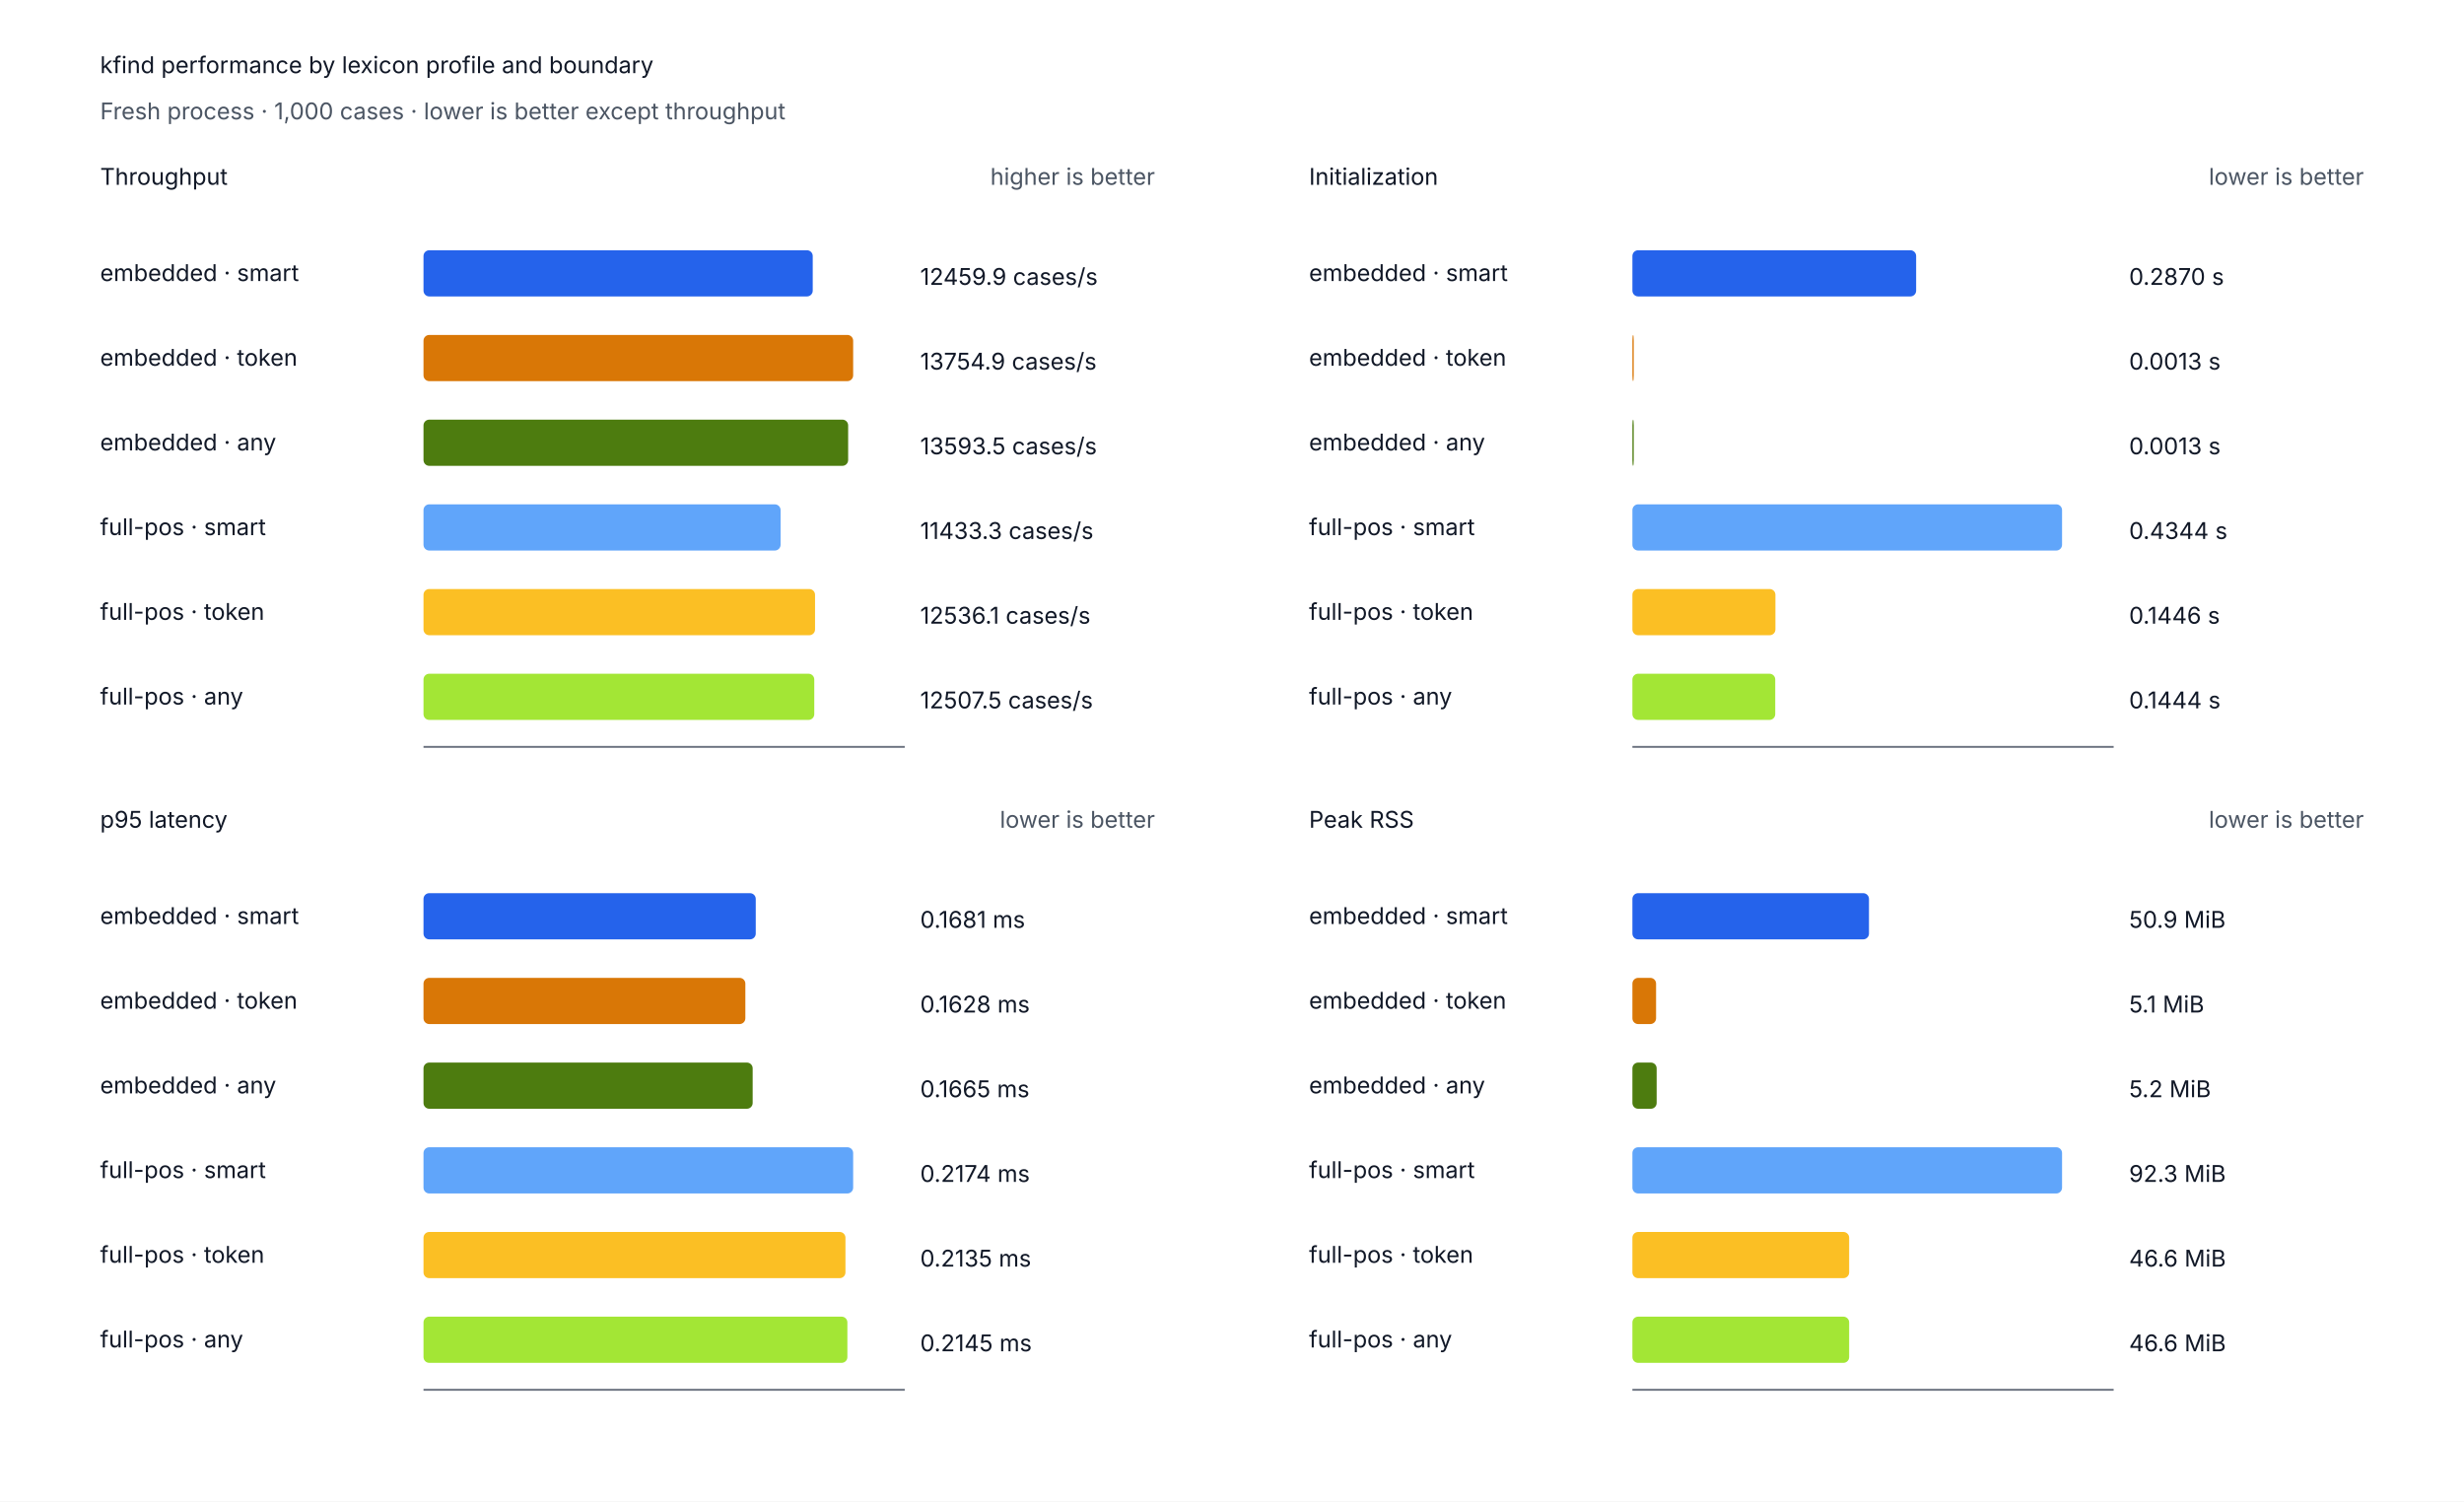
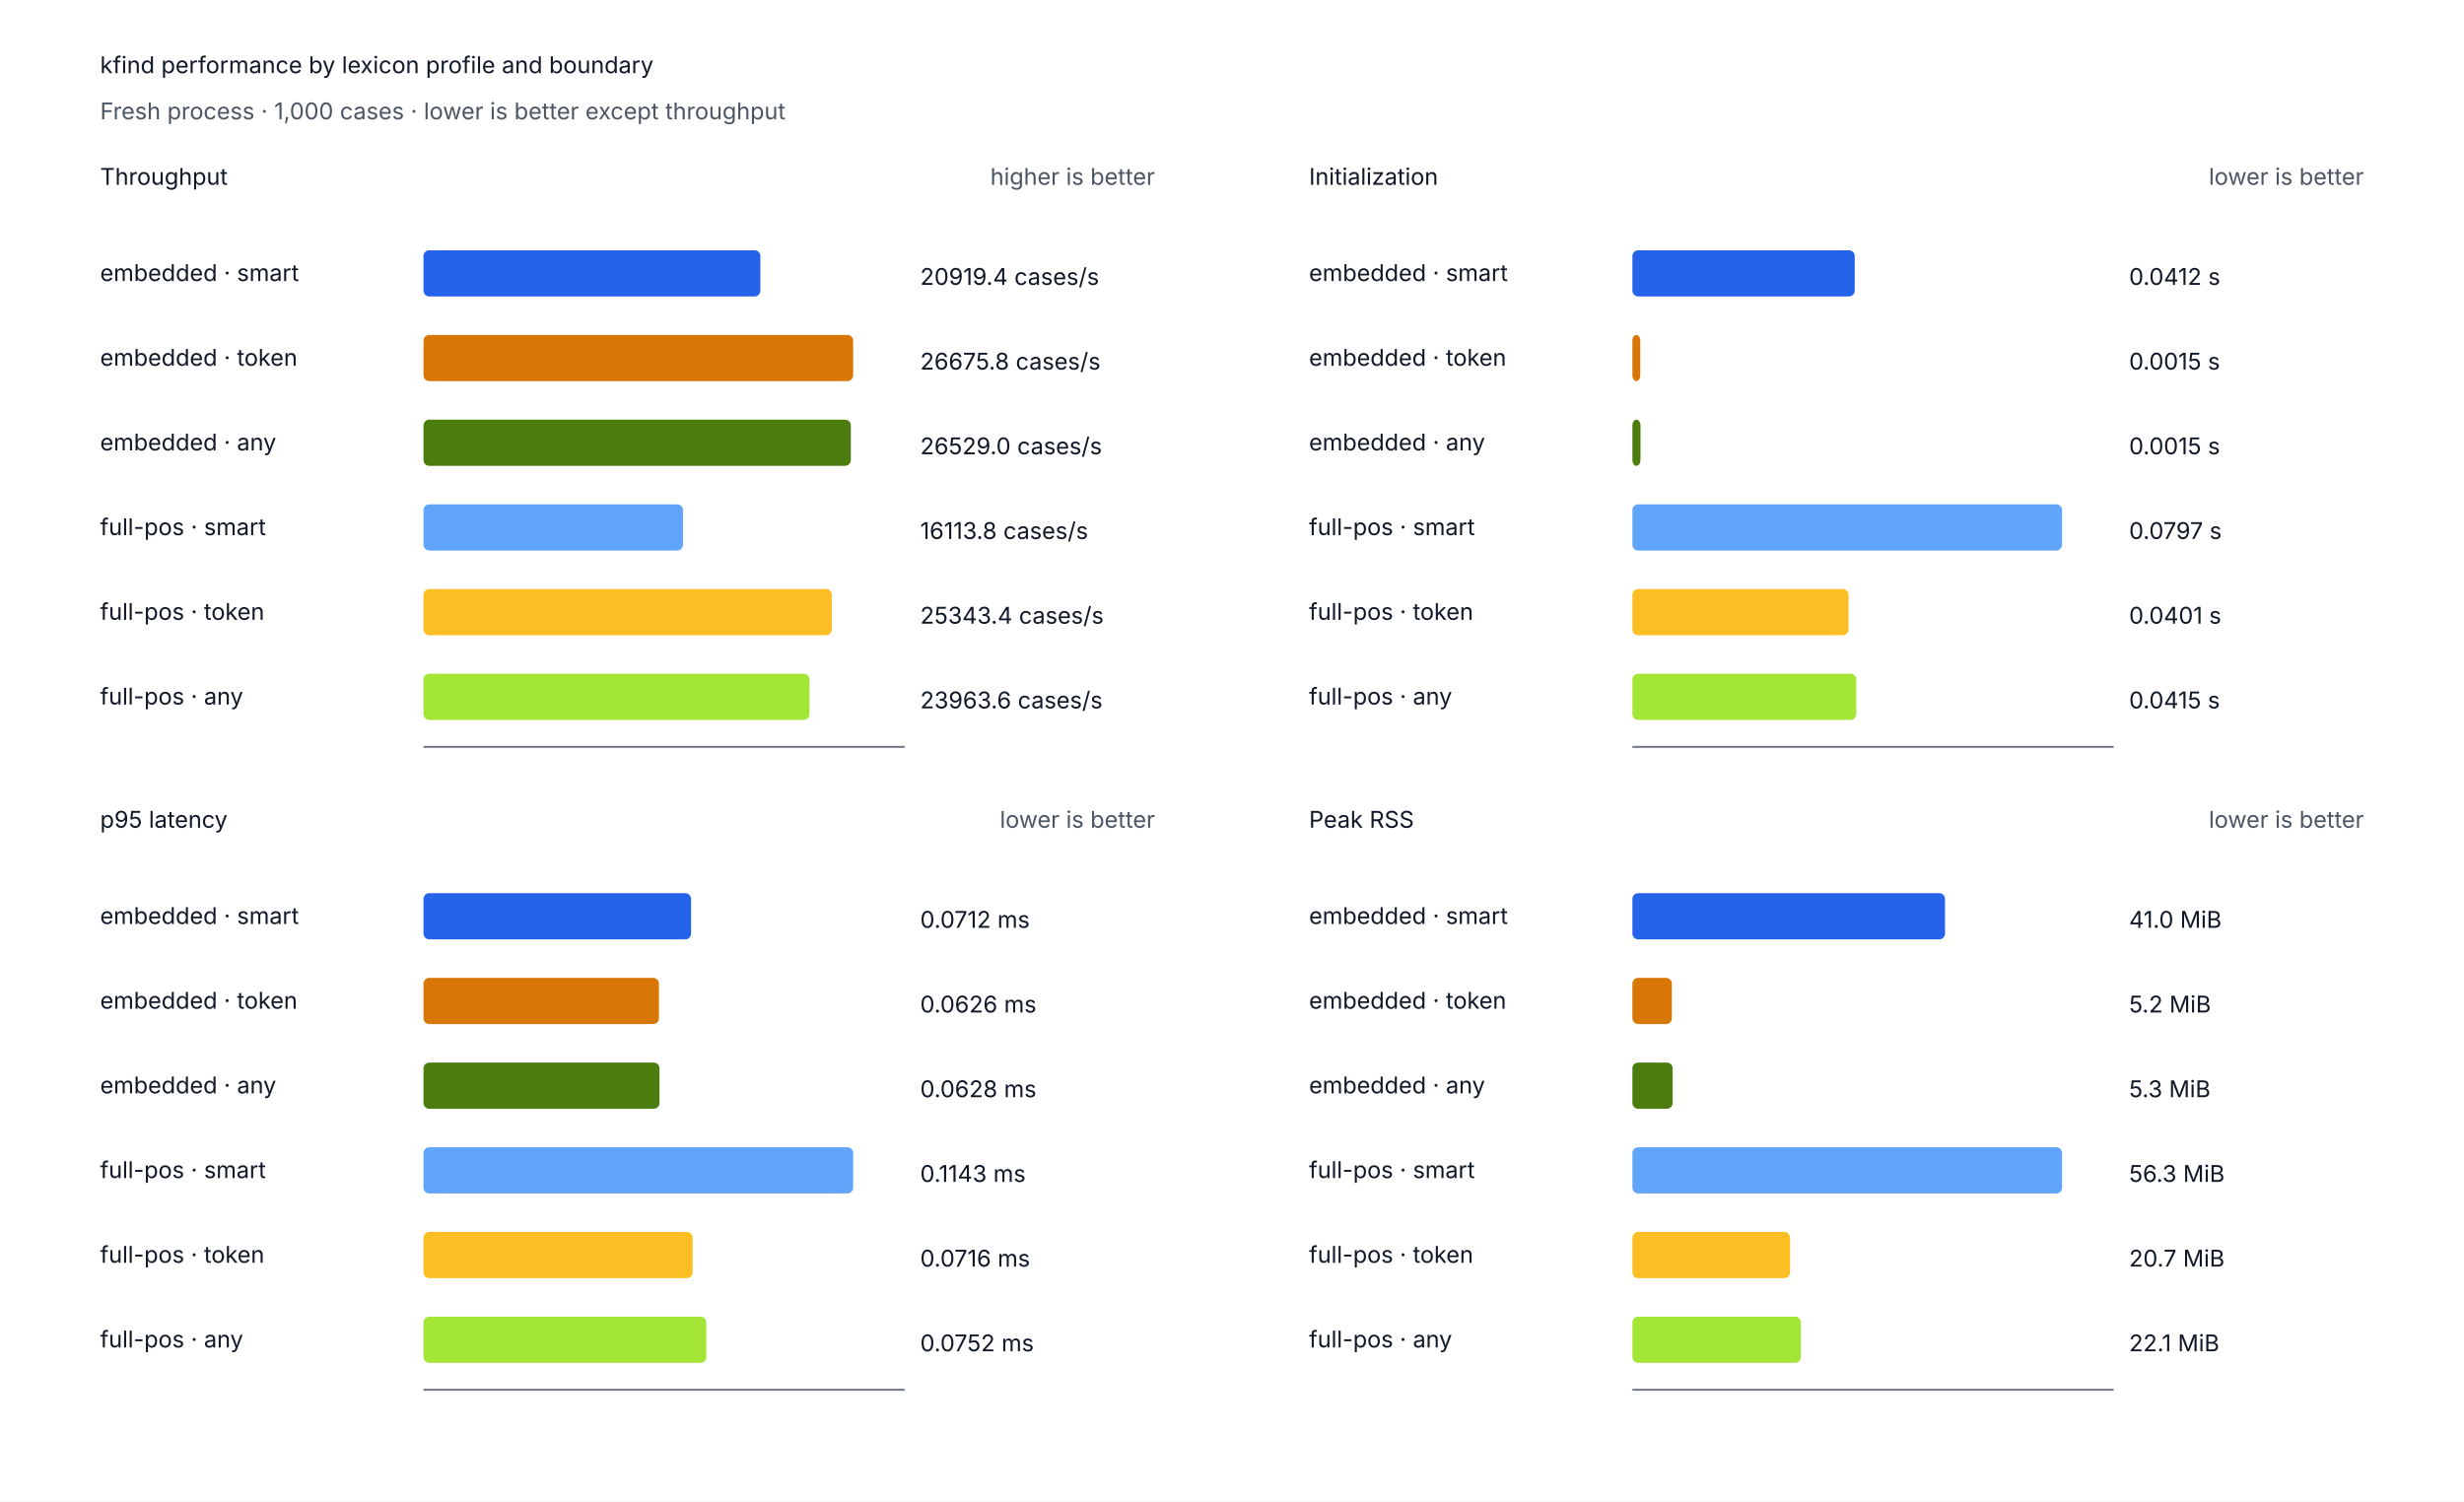
<svg xmlns="http://www.w3.org/2000/svg" width="1280" height="780" viewBox="0 0 1280 780" role="img" aria-labelledby="title desc">
  <style>
  .background { fill: #ffffff; }
  text { fill: #111827; font-family: -apple-system, BlinkMacSystemFont, "Segoe UI", sans-serif; }
  .muted { fill: #4b5563; }
  .grid { stroke: #d1d5db; stroke-width: 1; }
  .axis { stroke: #6b7280; stroke-width: 1; }
  @media (prefers-color-scheme: dark) {
    .background { fill: #0d1117; }
    text { fill: #f3f4f6; }
    .muted { fill: #9ca3af; }
    .grid { stroke: #374151; }
    .axis { stroke: #9ca3af; }
  }
</style>
  <rect class="background" width="1280" height="780" />
  <text x="52.0" y="38.0" text-anchor="start">kfind performance by lexicon profile and boundary</text>
  <text x="52.0" y="62.0" text-anchor="start" class="muted">Fresh process · 1,000 cases · lower is better except throughput</text>
  <text x="52.0" y="96.0" text-anchor="start">Throughput</text>
  <text x="600.0" y="96.0" text-anchor="end" class="muted">higher is better</text>
  <text x="52.0" y="146.0" text-anchor="start">embedded · smart</text>
-   <rect x="220.0" y="130.0" width="202.2" height="24.0" rx="3" fill="#2563eb" />
-   <text x="478.0" y="148.0" text-anchor="start">12459.9 cases/s</text>
+   <rect x="220.0" y="130.0" width="175.0" height="24.0" rx="3" fill="#2563eb" />
+   <text x="478.0" y="148.0" text-anchor="start">20919.4 cases/s</text>
  <text x="52.0" y="190.0" text-anchor="start">embedded · token</text>
  <rect x="220.0" y="174.0" width="223.2" height="24.0" rx="3" fill="#d97706" />
-   <text x="478.0" y="192.0" text-anchor="start">13754.9 cases/s</text>
+   <text x="478.0" y="192.0" text-anchor="start">26675.8 cases/s</text>
  <text x="52.0" y="234.0" text-anchor="start">embedded · any</text>
-   <rect x="220.0" y="218.0" width="220.6" height="24.0" rx="3" fill="#4d7c0f" />
-   <text x="478.0" y="236.0" text-anchor="start">13593.5 cases/s</text>
+   <rect x="220.0" y="218.0" width="222.0" height="24.0" rx="3" fill="#4d7c0f" />
+   <text x="478.0" y="236.0" text-anchor="start">26529.0 cases/s</text>
  <text x="52.0" y="278.0" text-anchor="start">full-pos · smart</text>
-   <rect x="220.0" y="262.0" width="185.5" height="24.0" rx="3" fill="#60a5fa" />
-   <text x="478.0" y="280.0" text-anchor="start">11433.3 cases/s</text>
+   <rect x="220.0" y="262.0" width="134.8" height="24.0" rx="3" fill="#60a5fa" />
+   <text x="478.0" y="280.0" text-anchor="start">16113.8 cases/s</text>
  <text x="52.0" y="322.0" text-anchor="start">full-pos · token</text>
-   <rect x="220.0" y="306.0" width="203.4" height="24.0" rx="3" fill="#fbbf24" />
-   <text x="478.0" y="324.0" text-anchor="start">12536.1 cases/s</text>
+   <rect x="220.0" y="306.0" width="212.1" height="24.0" rx="3" fill="#fbbf24" />
+   <text x="478.0" y="324.0" text-anchor="start">25343.4 cases/s</text>
  <text x="52.0" y="366.0" text-anchor="start">full-pos · any</text>
-   <rect x="220.0" y="350.0" width="203.0" height="24.0" rx="3" fill="#a3e635" />
-   <text x="478.0" y="368.0" text-anchor="start">12507.5 cases/s</text>
+   <rect x="220.0" y="350.0" width="200.5" height="24.0" rx="3" fill="#a3e635" />
+   <text x="478.0" y="368.0" text-anchor="start">23963.6 cases/s</text>
  <line class="axis" x1="220" y1="388" x2="470" y2="388" />
  <text x="680.0" y="96.0" text-anchor="start">Initialization</text>
  <text x="1228.0" y="96.0" text-anchor="end" class="muted">lower is better</text>
  <text x="680.0" y="146.0" text-anchor="start">embedded · smart</text>
-   <rect x="848.0" y="130.0" width="147.4" height="24.0" rx="3" fill="#2563eb" />
-   <text x="1106.0" y="148.0" text-anchor="start">0.2870 s</text>
+   <rect x="848.0" y="130.0" width="115.5" height="24.0" rx="3" fill="#2563eb" />
+   <text x="1106.0" y="148.0" text-anchor="start">0.0412 s</text>
  <text x="680.0" y="190.0" text-anchor="start">embedded · token</text>
-   <rect x="848.0" y="174.0" width="0.7" height="24.0" rx="3" fill="#d97706" />
-   <text x="1106.0" y="192.0" text-anchor="start">0.0013 s</text>
+   <rect x="848.0" y="174.0" width="4.1" height="24.0" rx="3" fill="#d97706" />
+   <text x="1106.0" y="192.0" text-anchor="start">0.0015 s</text>
  <text x="680.0" y="234.0" text-anchor="start">embedded · any</text>
-   <rect x="848.0" y="218.0" width="0.7" height="24.0" rx="3" fill="#4d7c0f" />
-   <text x="1106.0" y="236.0" text-anchor="start">0.0013 s</text>
+   <rect x="848.0" y="218.0" width="4.2" height="24.0" rx="3" fill="#4d7c0f" />
+   <text x="1106.0" y="236.0" text-anchor="start">0.0015 s</text>
  <text x="680.0" y="278.0" text-anchor="start">full-pos · smart</text>
  <rect x="848.0" y="262.0" width="223.2" height="24.0" rx="3" fill="#60a5fa" />
-   <text x="1106.0" y="280.0" text-anchor="start">0.4344 s</text>
+   <text x="1106.0" y="280.0" text-anchor="start">0.0797 s</text>
  <text x="680.0" y="322.0" text-anchor="start">full-pos · token</text>
-   <rect x="848.0" y="306.0" width="74.3" height="24.0" rx="3" fill="#fbbf24" />
-   <text x="1106.0" y="324.0" text-anchor="start">0.1446 s</text>
+   <rect x="848.0" y="306.0" width="112.3" height="24.0" rx="3" fill="#fbbf24" />
+   <text x="1106.0" y="324.0" text-anchor="start">0.0401 s</text>
  <text x="680.0" y="366.0" text-anchor="start">full-pos · any</text>
-   <rect x="848.0" y="350.0" width="74.2" height="24.0" rx="3" fill="#a3e635" />
-   <text x="1106.0" y="368.0" text-anchor="start">0.1444 s</text>
+   <rect x="848.0" y="350.0" width="116.3" height="24.0" rx="3" fill="#a3e635" />
+   <text x="1106.0" y="368.0" text-anchor="start">0.0415 s</text>
  <line class="axis" x1="848" y1="388" x2="1098" y2="388" />
  <text x="52.0" y="430.0" text-anchor="start">p95 latency</text>
  <text x="600.0" y="430.0" text-anchor="end" class="muted">lower is better</text>
  <text x="52.0" y="480.0" text-anchor="start">embedded · smart</text>
-   <rect x="220.0" y="464.0" width="172.6" height="24.0" rx="3" fill="#2563eb" />
-   <text x="478.0" y="482.0" text-anchor="start">0.1681 ms</text>
+   <rect x="220.0" y="464.0" width="139.0" height="24.0" rx="3" fill="#2563eb" />
+   <text x="478.0" y="482.0" text-anchor="start">0.0712 ms</text>
  <text x="52.0" y="524.0" text-anchor="start">embedded · token</text>
-   <rect x="220.0" y="508.0" width="167.2" height="24.0" rx="3" fill="#d97706" />
-   <text x="478.0" y="526.0" text-anchor="start">0.1628 ms</text>
+   <rect x="220.0" y="508.0" width="122.3" height="24.0" rx="3" fill="#d97706" />
+   <text x="478.0" y="526.0" text-anchor="start">0.0626 ms</text>
  <text x="52.0" y="568.0" text-anchor="start">embedded · any</text>
-   <rect x="220.0" y="552.0" width="171.0" height="24.0" rx="3" fill="#4d7c0f" />
-   <text x="478.0" y="570.0" text-anchor="start">0.1665 ms</text>
+   <rect x="220.0" y="552.0" width="122.6" height="24.0" rx="3" fill="#4d7c0f" />
+   <text x="478.0" y="570.0" text-anchor="start">0.0628 ms</text>
  <text x="52.0" y="612.0" text-anchor="start">full-pos · smart</text>
  <rect x="220.0" y="596.0" width="223.2" height="24.0" rx="3" fill="#60a5fa" />
-   <text x="478.0" y="614.0" text-anchor="start">0.2174 ms</text>
+   <text x="478.0" y="614.0" text-anchor="start">0.1143 ms</text>
  <text x="52.0" y="656.0" text-anchor="start">full-pos · token</text>
-   <rect x="220.0" y="640.0" width="219.2" height="24.0" rx="3" fill="#fbbf24" />
-   <text x="478.0" y="658.0" text-anchor="start">0.2135 ms</text>
+   <rect x="220.0" y="640.0" width="139.8" height="24.0" rx="3" fill="#fbbf24" />
+   <text x="478.0" y="658.0" text-anchor="start">0.0716 ms</text>
  <text x="52.0" y="700.0" text-anchor="start">full-pos · any</text>
-   <rect x="220.0" y="684.0" width="220.2" height="24.0" rx="3" fill="#a3e635" />
-   <text x="478.0" y="702.0" text-anchor="start">0.2145 ms</text>
+   <rect x="220.0" y="684.0" width="146.9" height="24.0" rx="3" fill="#a3e635" />
+   <text x="478.0" y="702.0" text-anchor="start">0.0752 ms</text>
  <line class="axis" x1="220" y1="722" x2="470" y2="722" />
  <text x="680.0" y="430.0" text-anchor="start">Peak RSS</text>
  <text x="1228.0" y="430.0" text-anchor="end" class="muted">lower is better</text>
  <text x="680.0" y="480.0" text-anchor="start">embedded · smart</text>
-   <rect x="848.0" y="464.0" width="122.9" height="24.0" rx="3" fill="#2563eb" />
-   <text x="1106.0" y="482.0" text-anchor="start">50.9 MiB</text>
+   <rect x="848.0" y="464.0" width="162.4" height="24.0" rx="3" fill="#2563eb" />
+   <text x="1106.0" y="482.0" text-anchor="start">41.0 MiB</text>
  <text x="680.0" y="524.0" text-anchor="start">embedded · token</text>
-   <rect x="848.0" y="508.0" width="12.3" height="24.0" rx="3" fill="#d97706" />
-   <text x="1106.0" y="526.0" text-anchor="start">5.1 MiB</text>
+   <rect x="848.0" y="508.0" width="20.5" height="24.0" rx="3" fill="#d97706" />
+   <text x="1106.0" y="526.0" text-anchor="start">5.2 MiB</text>
  <text x="680.0" y="568.0" text-anchor="start">embedded · any</text>
-   <rect x="848.0" y="552.0" width="12.6" height="24.0" rx="3" fill="#4d7c0f" />
-   <text x="1106.0" y="570.0" text-anchor="start">5.2 MiB</text>
+   <rect x="848.0" y="552.0" width="20.9" height="24.0" rx="3" fill="#4d7c0f" />
+   <text x="1106.0" y="570.0" text-anchor="start">5.3 MiB</text>
  <text x="680.0" y="612.0" text-anchor="start">full-pos · smart</text>
  <rect x="848.0" y="596.0" width="223.2" height="24.0" rx="3" fill="#60a5fa" />
-   <text x="1106.0" y="614.0" text-anchor="start">92.3 MiB</text>
+   <text x="1106.0" y="614.0" text-anchor="start">56.3 MiB</text>
  <text x="680.0" y="656.0" text-anchor="start">full-pos · token</text>
-   <rect x="848.0" y="640.0" width="112.6" height="24.0" rx="3" fill="#fbbf24" />
-   <text x="1106.0" y="658.0" text-anchor="start">46.6 MiB</text>
+   <rect x="848.0" y="640.0" width="81.9" height="24.0" rx="3" fill="#fbbf24" />
+   <text x="1106.0" y="658.0" text-anchor="start">20.7 MiB</text>
  <text x="680.0" y="700.0" text-anchor="start">full-pos · any</text>
-   <rect x="848.0" y="684.0" width="112.6" height="24.0" rx="3" fill="#a3e635" />
-   <text x="1106.0" y="702.0" text-anchor="start">46.6 MiB</text>
+   <rect x="848.0" y="684.0" width="87.5" height="24.0" rx="3" fill="#a3e635" />
+   <text x="1106.0" y="702.0" text-anchor="start">22.1 MiB</text>
  <line class="axis" x1="848" y1="722" x2="1098" y2="722" />
</svg>
